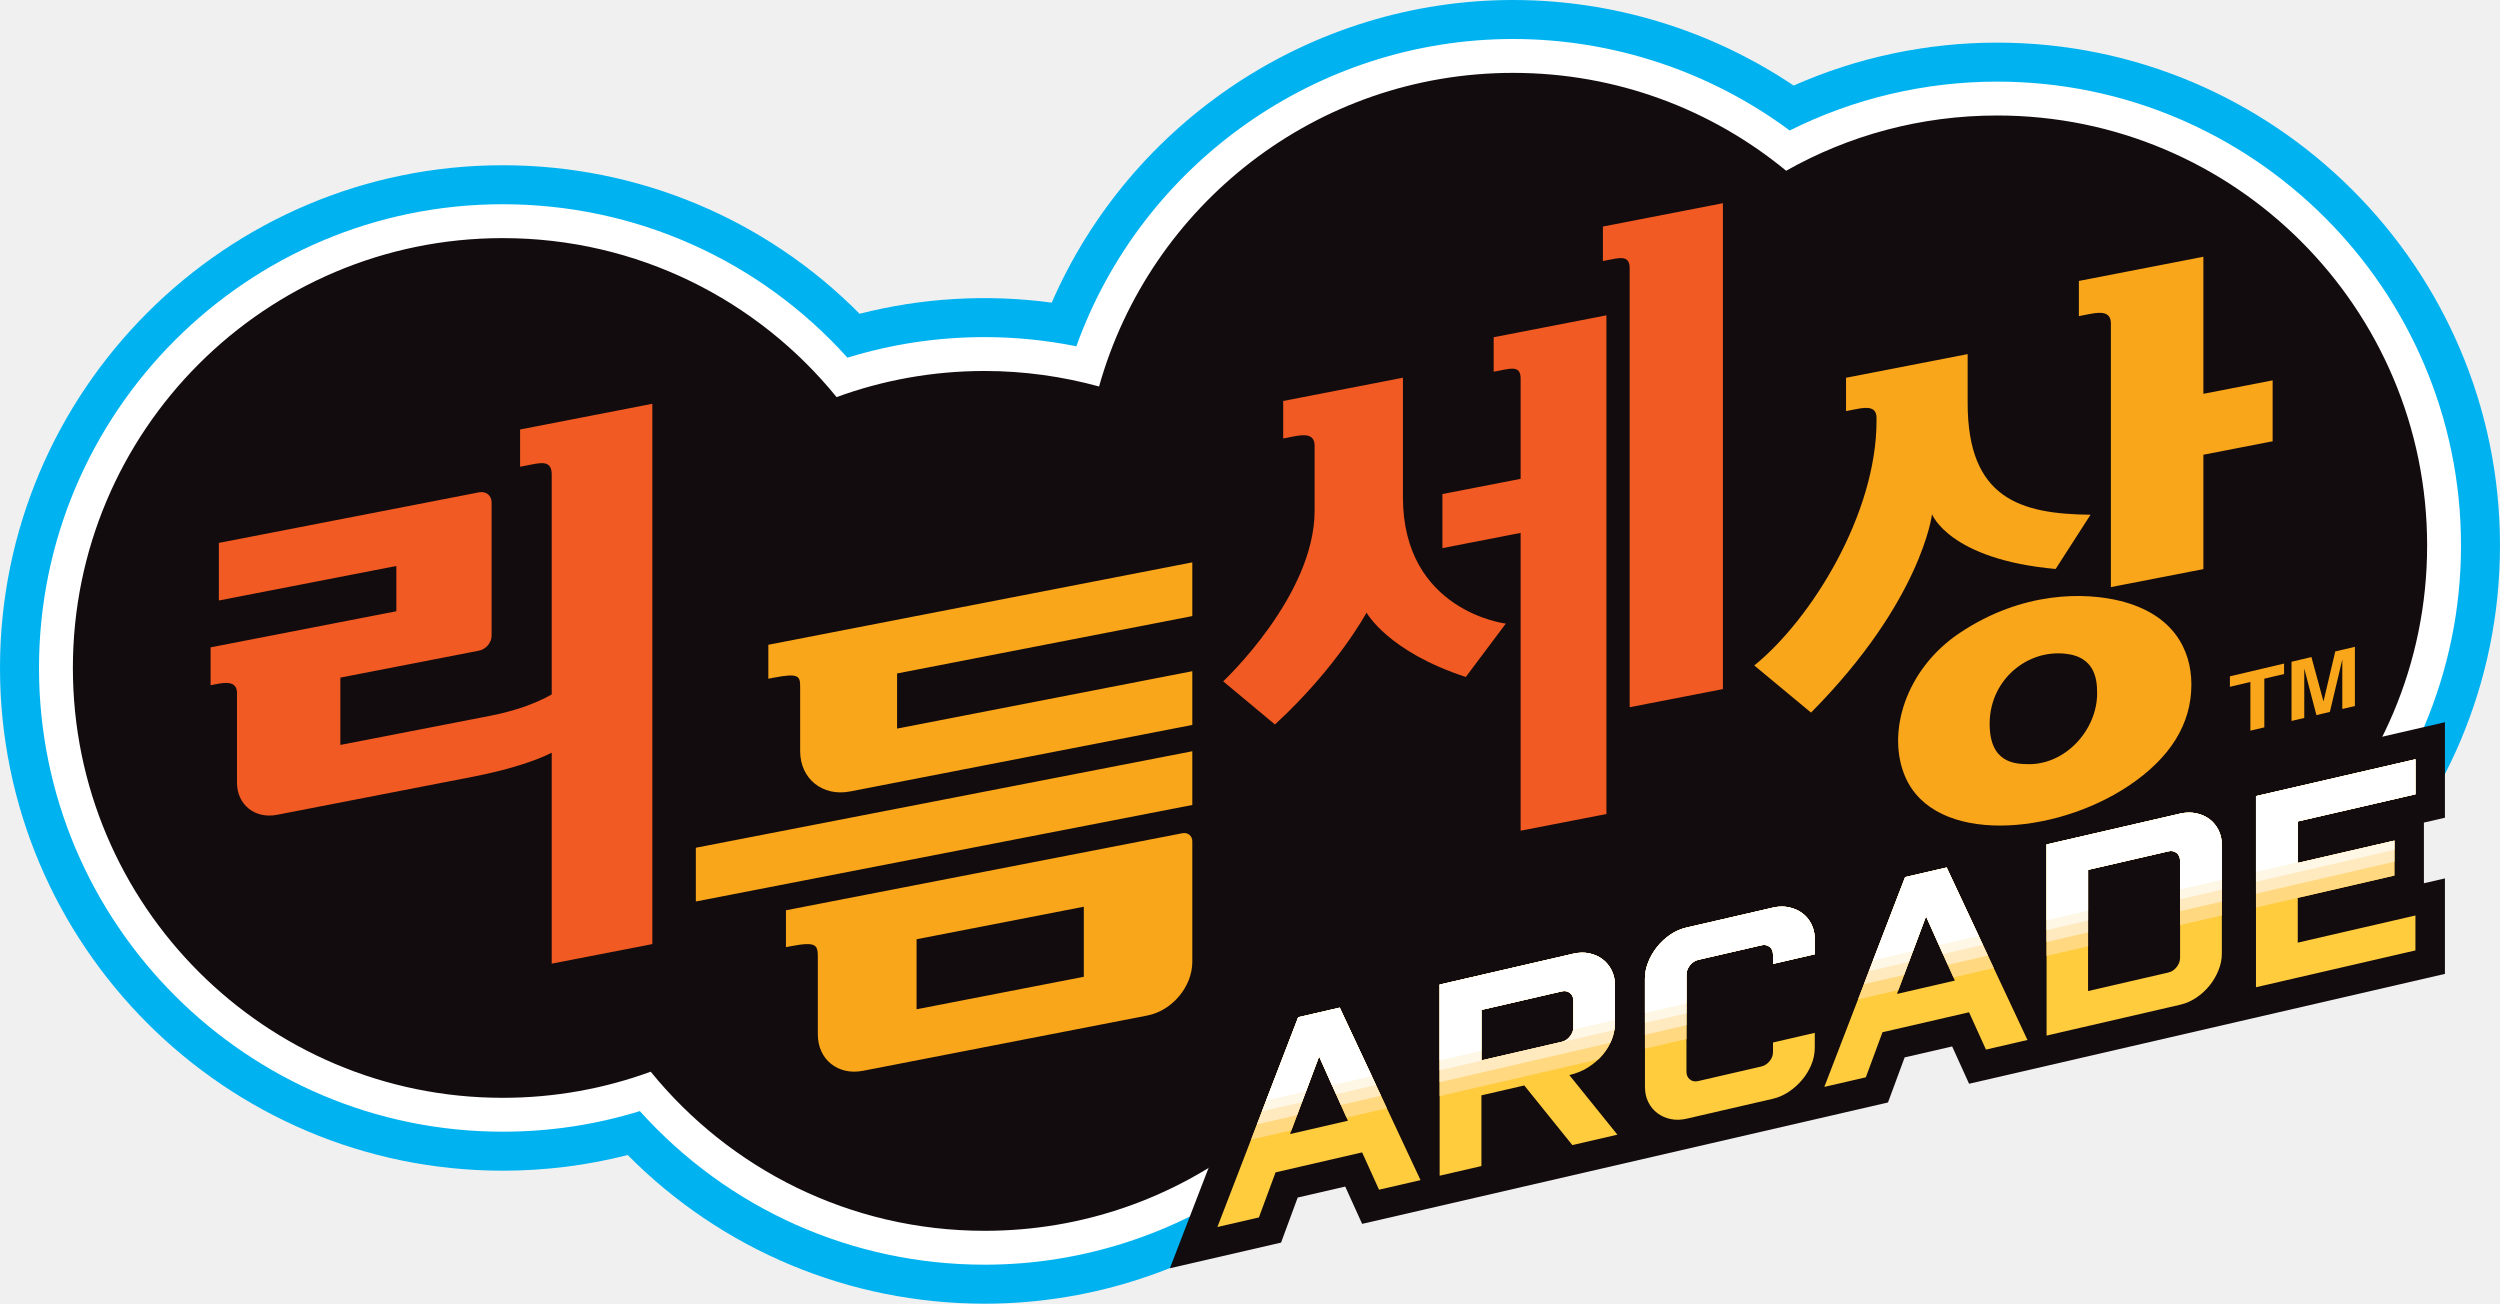
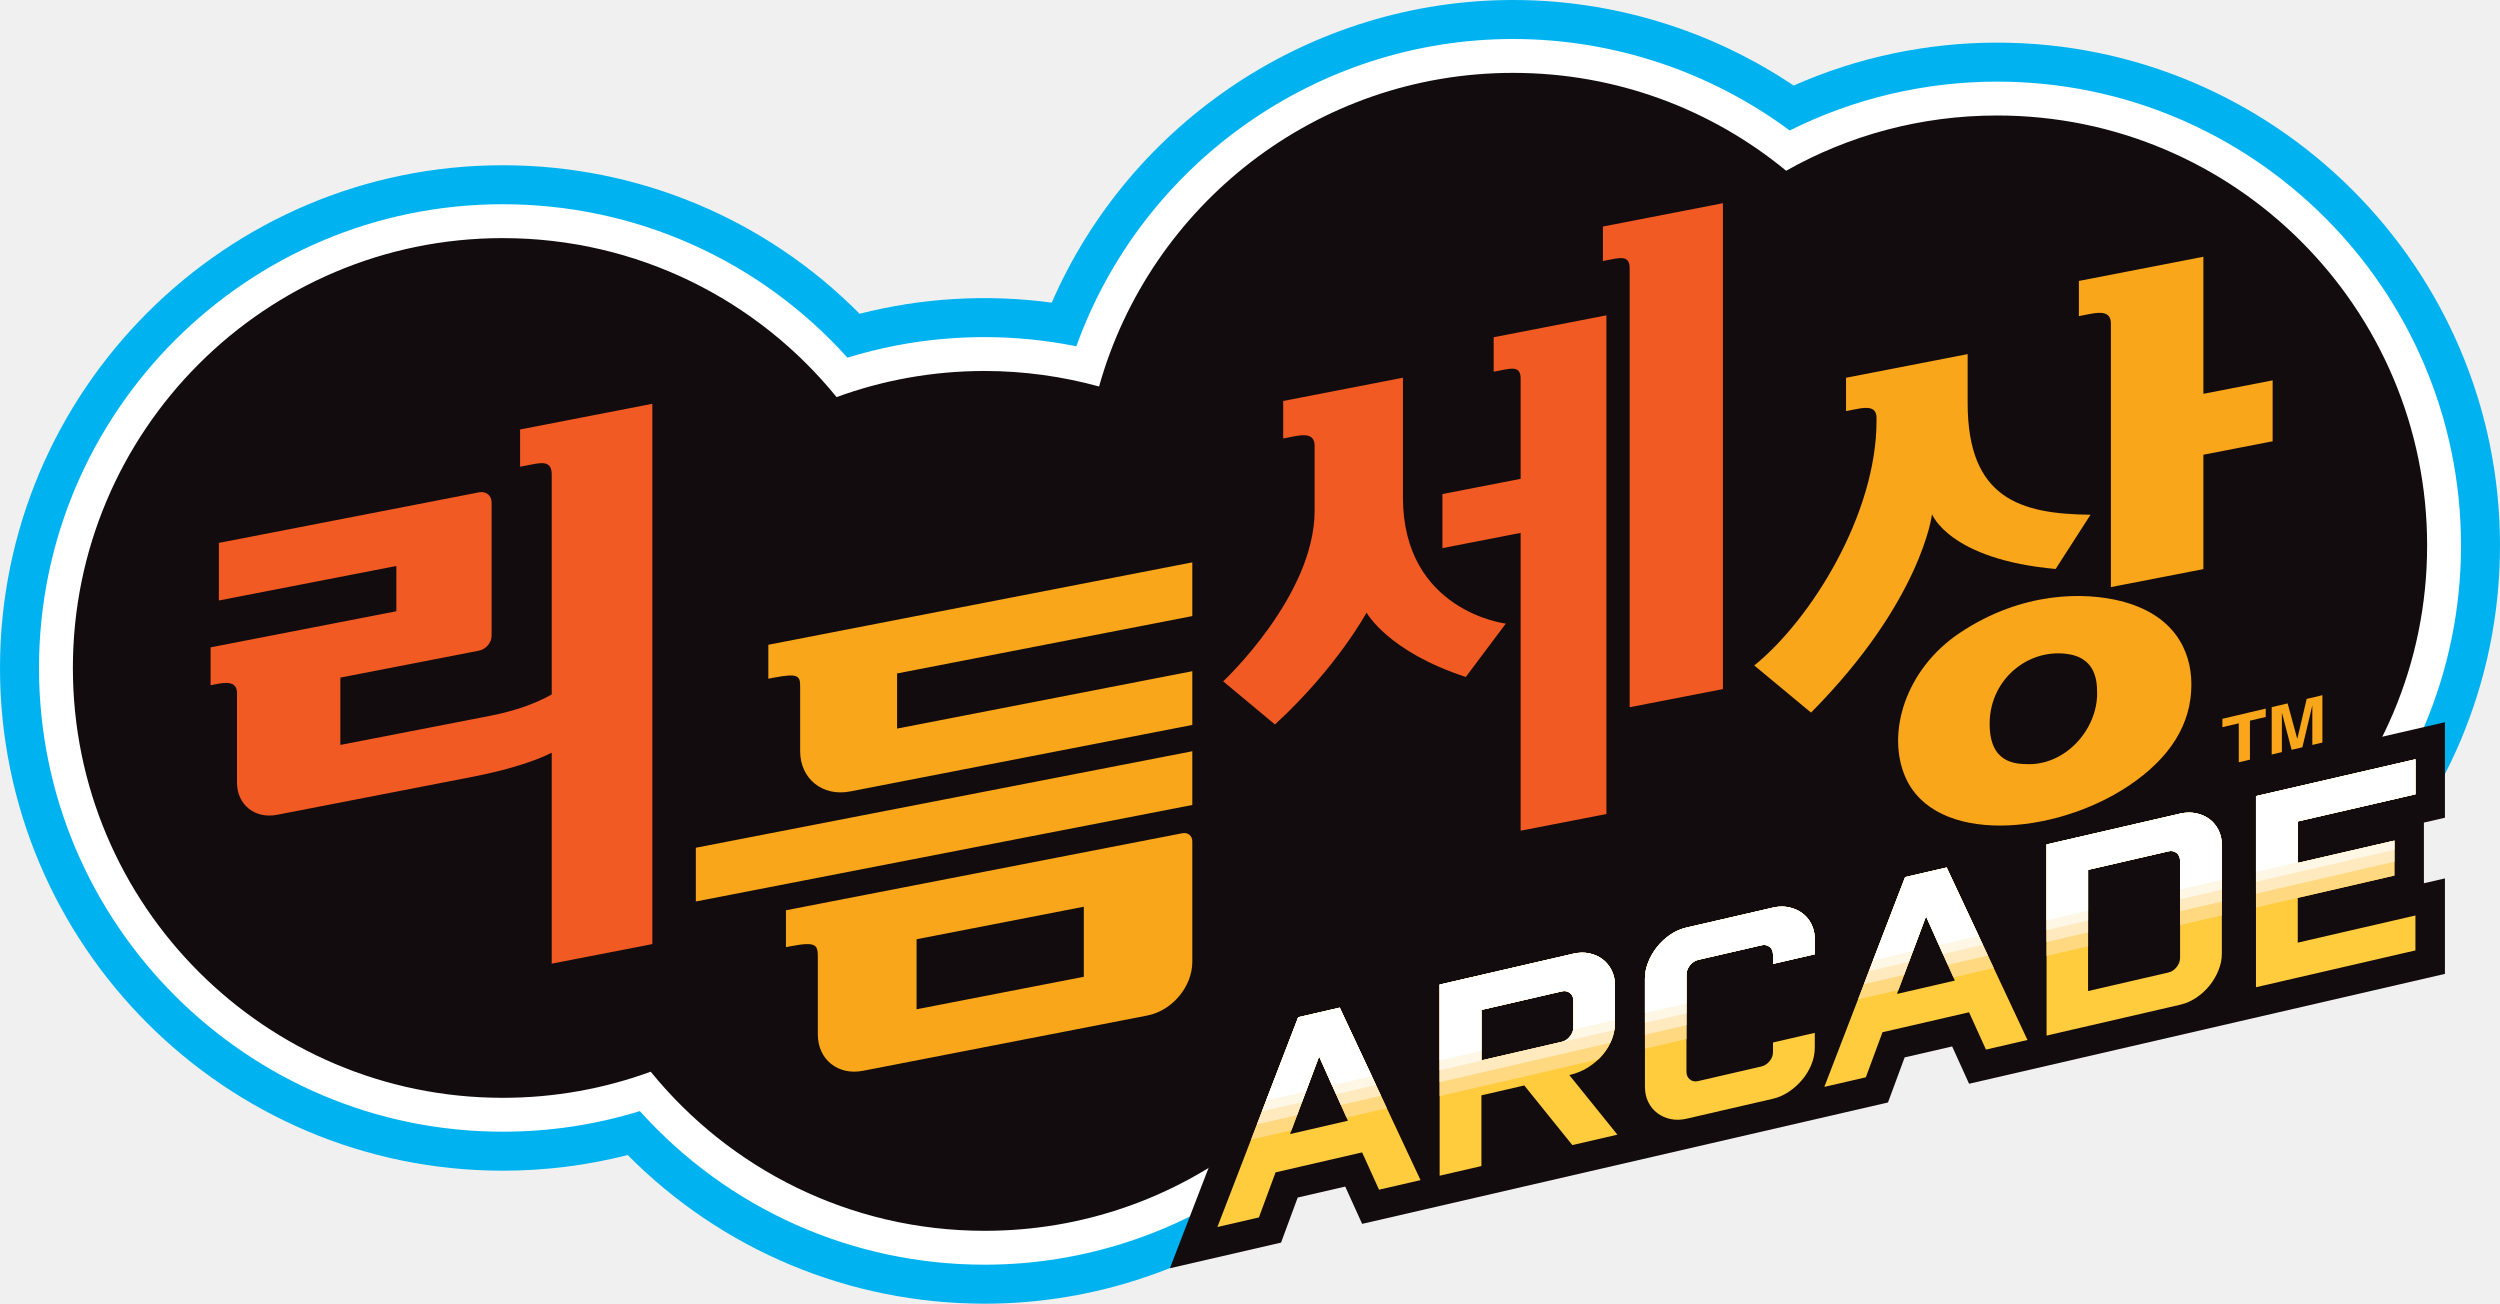
<svg xmlns="http://www.w3.org/2000/svg" version="1.1" id="svg1" width="666.667" height="347.649" viewBox="0 0 666.667 347.649">
  <defs id="defs1">
    <clipPath clipPathUnits="userSpaceOnUse" id="clipPath2">
      <path d="M 0,260.737 H 500 V 0 H 0 Z" transform="translate(-399.4307,-252.2119)" id="path2" />
    </clipPath>
    <clipPath clipPathUnits="userSpaceOnUse" id="clipPath4">
      <path d="M 0,260.737 H 500 V 0 H 0 Z" transform="translate(-399.4307,-244.4126)" id="path4" />
    </clipPath>
    <clipPath clipPathUnits="userSpaceOnUse" id="clipPath6">
      <path d="M 0,260.737 H 500 V 0 H 0 Z" transform="translate(-399.4307,-237.6377)" id="path6" />
    </clipPath>
    <clipPath clipPathUnits="userSpaceOnUse" id="clipPath8">
      <path d="M 0,260.737 H 500 V 0 H 0 Z" transform="translate(-360.3232,-102.6787)" id="path8" />
    </clipPath>
    <clipPath clipPathUnits="userSpaceOnUse" id="clipPath10">
      <path d="M 0,260.737 H 500 V 0 H 0 Z" transform="translate(-488.9854,-97.1914)" id="path10" />
    </clipPath>
    <clipPath clipPathUnits="userSpaceOnUse" id="clipPath12">
      <path d="M 0,260.737 H 500 V 0 H 0 Z" transform="translate(-483.0859,-70.6514)" id="path12" />
    </clipPath>
    <clipPath clipPathUnits="userSpaceOnUse" id="clipPath14">
      <path d="M 451.196,101.513 V 63.289 l 31.89,7.363 v 6.988 l -23.535,-5.433 v 8.955 l 19.33,4.463 v 6.99 l -19.33,-4.463 v 8.3 l 23.535,5.433 v 6.99 z m -15.18,-3.505 -26.701,-6.164 V 53.62 l 26.701,6.165 c 1.164,0.268 2.256,0.747 3.276,1.438 v 0 c 1.019,0.691 1.901,1.504 2.648,2.441 v 0 c 0.747,0.936 1.338,1.956 1.774,3.058 v 0 c 0.438,1.102 0.656,2.199 0.656,3.292 v 0 21.623 c 0,1.165 -0.227,2.195 -0.683,3.092 v 0 c -0.456,0.895 -1.064,1.628 -1.828,2.197 v 0 c -0.765,0.57 -1.657,0.956 -2.676,1.158 v 0 c -0.453,0.089 -0.913,0.134 -1.381,0.134 v 0 c -0.584,0 -1.179,-0.07 -1.786,-0.21 m -18.403,-11.237 16.055,3.706 c 0.655,0.151 1.21,0.041 1.665,-0.326 v 0 c 0.454,-0.369 0.683,-0.879 0.683,-1.536 v 0 -19.438 c 0,-0.656 -0.229,-1.273 -0.683,-1.851 v 0 c -0.455,-0.579 -1.01,-0.943 -1.665,-1.095 v 0 l -16.055,-3.705 z m -36.584,-1.457 -16.163,-41.956 8.301,1.917 3.331,9.014 17.309,3.996 3.386,-7.464 8.3,1.917 -16.164,34.492 z m 4.15,-7.888 0.055,0.013 5.734,-12.82 -11.577,-2.672 z m -30.577,1.786 -17.311,-3.996 c -1.165,-0.269 -2.247,-0.747 -3.248,-1.433 v 0 c -1.002,-0.688 -1.875,-1.498 -2.622,-2.435 v 0 c -0.747,-0.936 -1.337,-1.955 -1.774,-3.057 v 0 c -0.437,-1.102 -0.656,-2.199 -0.656,-3.292 v 0 -21.623 c 0,-1.165 0.228,-2.196 0.683,-3.092 v 0 c 0.455,-0.896 1.064,-1.629 1.83,-2.198 v 0 c 0.764,-0.57 1.645,-0.957 2.647,-1.163 v 0 c 1.003,-0.205 2.048,-0.183 3.14,0.069 v 0 l 17.311,3.997 c 1.091,0.253 2.138,0.713 3.139,1.379 v 0 c 1.001,0.669 1.893,1.466 2.676,2.393 v 0 c 0.781,0.927 1.4,1.943 1.856,3.05 v 0 c 0.456,1.105 0.683,2.242 0.683,3.407 v 0 2.948 l -8.354,-1.929 v -1.911 c 0,-0.655 -0.229,-1.263 -0.683,-1.823 v 0 c -0.456,-0.561 -1.011,-0.916 -1.665,-1.068 v 0 l -12.615,-2.912 c -0.655,-0.151 -1.21,-0.042 -1.666,0.327 v 0 c -0.454,0.367 -0.682,0.878 -0.682,1.535 v 0 19.438 c 0,0.656 0.228,1.272 0.682,1.851 v 0 c 0.456,0.578 1.011,0.943 1.666,1.095 v 0 l 12.615,2.911 c 0.654,0.152 1.209,0.052 1.665,-0.297 v 0 c 0.454,-0.351 0.683,-0.854 0.683,-1.508 v 0 -1.912 l 8.354,1.928 v 2.95 c 0,1.127 -0.227,2.149 -0.683,3.063 v 0 c -0.456,0.915 -1.075,1.654 -1.856,2.221 v 0 c -0.783,0.565 -1.675,0.95 -2.676,1.157 v 0 c -0.449,0.092 -0.908,0.138 -1.375,0.138 v 0 c -0.574,0 -1.163,-0.069 -1.764,-0.208 M 314.686,69.996 287.93,63.819 V 25.597 l 8.354,1.929 v 14.142 l 8.572,1.978 9.611,-11.924 9.009,2.081 -9.609,11.923 c 1.419,0.329 2.684,0.847 3.795,1.56 v 0 c 1.11,0.711 2.066,1.541 2.867,2.49 v 0 c 0.8,0.95 1.409,1.973 1.828,3.072 v 0 c 0.418,1.096 0.629,2.192 0.629,3.284 v 0 7.48 c 0,1.166 -0.228,2.196 -0.683,3.092 v 0 c -0.457,0.896 -1.065,1.629 -1.829,2.199 v 0 c -0.765,0.57 -1.648,0.958 -2.649,1.164 v 0 c -0.45,0.092 -0.908,0.138 -1.375,0.137 v 0 c -0.575,0 -1.162,-0.069 -1.764,-0.208 m -18.402,-11.237 16.053,3.706 c 0.656,0.153 1.21,0.043 1.666,-0.325 v 0 c 0.455,-0.369 0.683,-0.881 0.683,-1.536 v 0 -5.295 c 0,-0.657 -0.228,-1.274 -0.683,-1.851 v 0 c -0.456,-0.579 -1.01,-0.943 -1.666,-1.095 v 0 l -16.053,-3.707 z m -36.64,-1.469 -16.163,-41.956 8.3,1.917 3.33,9.014 17.31,3.996 3.386,-7.463 8.3,1.916 -16.164,34.491 z m 4.15,-7.889 0.054,0.014 5.734,-12.819 -11.576,-2.673 z" transform="translate(-520.5088,-143.0381)" id="path14" />
    </clipPath>
    <clipPath clipPathUnits="userSpaceOnUse" id="clipPath16">
      <path d="M 451.196,101.513 V 63.289 l 31.89,7.363 v 6.988 l -23.535,-5.433 v 8.955 l 19.33,4.463 v 6.99 l -19.33,-4.463 v 8.3 l 23.535,5.433 v 6.99 z m -15.18,-3.505 -26.701,-6.164 V 53.62 l 26.701,6.165 c 1.164,0.268 2.256,0.747 3.276,1.438 v 0 c 1.019,0.691 1.901,1.504 2.648,2.441 v 0 c 0.747,0.936 1.338,1.956 1.774,3.058 v 0 c 0.438,1.102 0.656,2.199 0.656,3.292 v 0 21.623 c 0,1.165 -0.227,2.195 -0.683,3.092 v 0 c -0.456,0.895 -1.064,1.628 -1.828,2.197 v 0 c -0.765,0.57 -1.657,0.956 -2.676,1.158 v 0 c -0.453,0.089 -0.913,0.134 -1.381,0.134 v 0 c -0.584,0 -1.179,-0.07 -1.786,-0.21 m -18.403,-11.237 16.055,3.706 c 0.655,0.151 1.21,0.041 1.665,-0.326 v 0 c 0.454,-0.369 0.683,-0.879 0.683,-1.536 v 0 -19.438 c 0,-0.656 -0.229,-1.273 -0.683,-1.851 v 0 c -0.455,-0.579 -1.01,-0.943 -1.665,-1.095 v 0 l -16.055,-3.705 z m -36.584,-1.457 -16.163,-41.956 8.301,1.917 3.331,9.014 17.309,3.996 3.386,-7.464 8.3,1.917 -16.164,34.492 z m 4.15,-7.888 0.055,0.013 5.734,-12.82 -11.577,-2.672 z m -30.577,1.786 -17.311,-3.996 c -1.165,-0.269 -2.247,-0.747 -3.248,-1.433 v 0 c -1.002,-0.688 -1.875,-1.498 -2.622,-2.435 v 0 c -0.747,-0.936 -1.337,-1.955 -1.774,-3.057 v 0 c -0.437,-1.102 -0.656,-2.199 -0.656,-3.292 v 0 -21.623 c 0,-1.165 0.228,-2.196 0.683,-3.092 v 0 c 0.455,-0.896 1.064,-1.629 1.83,-2.198 v 0 c 0.764,-0.57 1.645,-0.957 2.647,-1.163 v 0 c 1.003,-0.205 2.048,-0.183 3.14,0.069 v 0 l 17.311,3.997 c 1.091,0.253 2.138,0.713 3.139,1.379 v 0 c 1.001,0.669 1.893,1.466 2.676,2.393 v 0 c 0.781,0.927 1.4,1.943 1.856,3.05 v 0 c 0.456,1.105 0.683,2.242 0.683,3.407 v 0 2.948 l -8.354,-1.929 v -1.911 c 0,-0.655 -0.229,-1.263 -0.683,-1.823 v 0 c -0.456,-0.561 -1.011,-0.916 -1.665,-1.068 v 0 l -12.615,-2.912 c -0.655,-0.151 -1.21,-0.042 -1.666,0.327 v 0 c -0.454,0.367 -0.682,0.878 -0.682,1.535 v 0 19.438 c 0,0.656 0.228,1.272 0.682,1.851 v 0 c 0.456,0.578 1.011,0.943 1.666,1.095 v 0 l 12.615,2.911 c 0.654,0.152 1.209,0.052 1.665,-0.297 v 0 c 0.454,-0.351 0.683,-0.854 0.683,-1.508 v 0 -1.912 l 8.354,1.928 v 2.95 c 0,1.127 -0.227,2.149 -0.683,3.063 v 0 c -0.456,0.915 -1.075,1.654 -1.856,2.221 v 0 c -0.783,0.565 -1.675,0.95 -2.676,1.157 v 0 c -0.449,0.092 -0.908,0.138 -1.375,0.138 v 0 c -0.574,0 -1.163,-0.069 -1.764,-0.208 M 314.686,69.996 287.93,63.819 V 25.597 l 8.354,1.929 v 14.142 l 8.572,1.978 9.611,-11.924 9.009,2.081 -9.609,11.923 c 1.419,0.329 2.684,0.847 3.795,1.56 v 0 c 1.11,0.711 2.066,1.541 2.867,2.49 v 0 c 0.8,0.95 1.409,1.973 1.828,3.072 v 0 c 0.418,1.096 0.629,2.192 0.629,3.284 v 0 7.48 c 0,1.166 -0.228,2.196 -0.683,3.092 v 0 c -0.457,0.896 -1.065,1.629 -1.829,2.199 v 0 c -0.765,0.57 -1.648,0.958 -2.649,1.164 v 0 c -0.45,0.092 -0.908,0.138 -1.375,0.137 v 0 c -0.575,0 -1.162,-0.069 -1.764,-0.208 m -18.402,-11.237 16.053,3.706 c 0.656,0.153 1.21,0.043 1.666,-0.325 v 0 c 0.455,-0.369 0.683,-0.881 0.683,-1.536 v 0 -5.295 c 0,-0.657 -0.228,-1.274 -0.683,-1.851 v 0 c -0.456,-0.579 -1.01,-0.943 -1.666,-1.095 v 0 l -16.053,-3.707 z m -36.64,-1.469 -16.163,-41.956 8.3,1.917 3.33,9.014 17.31,3.996 3.386,-7.463 8.3,1.916 -16.164,34.491 z m 4.15,-7.889 0.054,0.014 5.734,-12.819 -11.576,-2.673 z" transform="translate(-520.5088,-143.0381)" id="path16" />
    </clipPath>
    <clipPath clipPathUnits="userSpaceOnUse" id="clipPath18">
      <path d="M 451.196,101.513 V 63.289 l 31.89,7.363 v 6.988 l -23.535,-5.433 v 8.955 l 19.33,4.463 v 6.99 l -19.33,-4.463 v 8.3 l 23.535,5.433 v 6.99 z m -15.18,-3.505 -26.701,-6.164 V 53.62 l 26.701,6.165 c 1.164,0.268 2.256,0.747 3.276,1.438 v 0 c 1.019,0.691 1.901,1.504 2.648,2.441 v 0 c 0.747,0.936 1.338,1.956 1.774,3.058 v 0 c 0.438,1.102 0.656,2.199 0.656,3.292 v 0 21.623 c 0,1.165 -0.227,2.195 -0.683,3.092 v 0 c -0.456,0.895 -1.064,1.628 -1.828,2.197 v 0 c -0.765,0.57 -1.657,0.956 -2.676,1.158 v 0 c -0.453,0.089 -0.913,0.134 -1.381,0.134 v 0 c -0.584,0 -1.179,-0.07 -1.786,-0.21 m -18.403,-11.237 16.055,3.706 c 0.655,0.151 1.21,0.041 1.665,-0.326 v 0 c 0.454,-0.369 0.683,-0.879 0.683,-1.536 v 0 -19.438 c 0,-0.656 -0.229,-1.273 -0.683,-1.851 v 0 c -0.455,-0.579 -1.01,-0.943 -1.665,-1.095 v 0 l -16.055,-3.705 z m -36.584,-1.457 -16.163,-41.956 8.301,1.917 3.331,9.014 17.309,3.996 3.386,-7.464 8.3,1.917 -16.164,34.492 z m 4.15,-7.888 0.055,0.013 5.734,-12.82 -11.577,-2.672 z m -30.577,1.786 -17.311,-3.996 c -1.165,-0.269 -2.247,-0.747 -3.248,-1.433 v 0 c -1.002,-0.688 -1.875,-1.498 -2.622,-2.435 v 0 c -0.747,-0.936 -1.337,-1.955 -1.774,-3.057 v 0 c -0.437,-1.102 -0.656,-2.199 -0.656,-3.292 v 0 -21.623 c 0,-1.165 0.228,-2.196 0.683,-3.092 v 0 c 0.455,-0.896 1.064,-1.629 1.83,-2.198 v 0 c 0.764,-0.57 1.645,-0.957 2.647,-1.163 v 0 c 1.003,-0.205 2.048,-0.183 3.14,0.069 v 0 l 17.311,3.997 c 1.091,0.253 2.138,0.713 3.139,1.379 v 0 c 1.001,0.669 1.893,1.466 2.676,2.393 v 0 c 0.781,0.927 1.4,1.943 1.856,3.05 v 0 c 0.456,1.105 0.683,2.242 0.683,3.407 v 0 2.948 l -8.354,-1.929 v -1.911 c 0,-0.655 -0.229,-1.263 -0.683,-1.823 v 0 c -0.456,-0.561 -1.011,-0.916 -1.665,-1.068 v 0 l -12.615,-2.912 c -0.655,-0.151 -1.21,-0.042 -1.666,0.327 v 0 c -0.454,0.367 -0.682,0.878 -0.682,1.535 v 0 19.438 c 0,0.656 0.228,1.272 0.682,1.851 v 0 c 0.456,0.578 1.011,0.943 1.666,1.095 v 0 l 12.615,2.911 c 0.654,0.152 1.209,0.052 1.665,-0.297 v 0 c 0.454,-0.351 0.683,-0.854 0.683,-1.508 v 0 -1.912 l 8.354,1.928 v 2.95 c 0,1.127 -0.227,2.149 -0.683,3.063 v 0 c -0.456,0.915 -1.075,1.654 -1.856,2.221 v 0 c -0.783,0.565 -1.675,0.95 -2.676,1.157 v 0 c -0.449,0.092 -0.908,0.138 -1.375,0.138 v 0 c -0.574,0 -1.163,-0.069 -1.764,-0.208 M 314.686,69.996 287.93,63.819 V 25.597 l 8.354,1.929 v 14.142 l 8.572,1.978 9.611,-11.924 9.009,2.081 -9.609,11.923 c 1.419,0.329 2.684,0.847 3.795,1.56 v 0 c 1.11,0.711 2.066,1.541 2.867,2.49 v 0 c 0.8,0.95 1.409,1.973 1.828,3.072 v 0 c 0.418,1.096 0.629,2.192 0.629,3.284 v 0 7.48 c 0,1.166 -0.228,2.196 -0.683,3.092 v 0 c -0.457,0.896 -1.065,1.629 -1.829,2.199 v 0 c -0.765,0.57 -1.648,0.958 -2.649,1.164 v 0 c -0.45,0.092 -0.908,0.138 -1.375,0.137 v 0 c -0.575,0 -1.162,-0.069 -1.764,-0.208 m -18.402,-11.237 16.053,3.706 c 0.656,0.153 1.21,0.043 1.666,-0.325 v 0 c 0.455,-0.369 0.683,-0.881 0.683,-1.536 v 0 -5.295 c 0,-0.657 -0.228,-1.274 -0.683,-1.851 v 0 c -0.456,-0.579 -1.01,-0.943 -1.666,-1.095 v 0 l -16.053,-3.707 z m -36.64,-1.469 -16.163,-41.956 8.3,1.917 3.33,9.014 17.31,3.996 3.386,-7.463 8.3,1.916 -16.164,34.491 z m 4.15,-7.889 0.054,0.014 5.734,-12.819 -11.576,-2.673 z" transform="translate(-520.5088,-143.0381)" id="path18" />
    </clipPath>
    <clipPath clipPathUnits="userSpaceOnUse" id="clipPath20">
      <path d="M 451.196,101.513 V 63.289 l 31.89,7.363 v 6.988 l -23.535,-5.433 v 8.955 l 19.33,4.463 v 6.99 l -19.33,-4.463 v 8.3 l 23.535,5.433 v 6.99 z m -15.18,-3.505 -26.701,-6.164 V 53.62 l 26.701,6.165 c 1.164,0.268 2.256,0.747 3.276,1.438 v 0 c 1.019,0.691 1.901,1.504 2.648,2.441 v 0 c 0.747,0.936 1.338,1.956 1.774,3.058 v 0 c 0.438,1.102 0.656,2.199 0.656,3.292 v 0 21.623 c 0,1.165 -0.227,2.195 -0.683,3.092 v 0 c -0.456,0.895 -1.064,1.628 -1.828,2.197 v 0 c -0.765,0.57 -1.657,0.956 -2.676,1.158 v 0 c -0.453,0.089 -0.913,0.134 -1.381,0.134 v 0 c -0.584,0 -1.179,-0.07 -1.786,-0.21 m -18.403,-11.237 16.055,3.706 c 0.655,0.151 1.21,0.041 1.665,-0.326 v 0 c 0.454,-0.369 0.683,-0.879 0.683,-1.536 v 0 -19.438 c 0,-0.656 -0.229,-1.273 -0.683,-1.851 v 0 c -0.455,-0.579 -1.01,-0.943 -1.665,-1.095 v 0 l -16.055,-3.705 z m -36.584,-1.457 -16.163,-41.956 8.301,1.917 3.331,9.014 17.309,3.996 3.386,-7.464 8.3,1.917 -16.164,34.492 z m 4.15,-7.888 0.055,0.013 5.734,-12.82 -11.577,-2.672 z m -30.577,1.786 -17.311,-3.996 c -1.165,-0.269 -2.247,-0.747 -3.248,-1.433 v 0 c -1.002,-0.688 -1.875,-1.498 -2.622,-2.435 v 0 c -0.747,-0.936 -1.337,-1.955 -1.774,-3.057 v 0 c -0.437,-1.102 -0.656,-2.199 -0.656,-3.292 v 0 -21.623 c 0,-1.165 0.228,-2.196 0.683,-3.092 v 0 c 0.455,-0.896 1.064,-1.629 1.83,-2.198 v 0 c 0.764,-0.57 1.645,-0.957 2.647,-1.163 v 0 c 1.003,-0.205 2.048,-0.183 3.14,0.069 v 0 l 17.311,3.997 c 1.091,0.253 2.138,0.713 3.139,1.379 v 0 c 1.001,0.669 1.893,1.466 2.676,2.393 v 0 c 0.781,0.927 1.4,1.943 1.856,3.05 v 0 c 0.456,1.105 0.683,2.242 0.683,3.407 v 0 2.948 l -8.354,-1.929 v -1.911 c 0,-0.655 -0.229,-1.263 -0.683,-1.823 v 0 c -0.456,-0.561 -1.011,-0.916 -1.665,-1.068 v 0 l -12.615,-2.912 c -0.655,-0.151 -1.21,-0.042 -1.666,0.327 v 0 c -0.454,0.367 -0.682,0.878 -0.682,1.535 v 0 19.438 c 0,0.656 0.228,1.272 0.682,1.851 v 0 c 0.456,0.578 1.011,0.943 1.666,1.095 v 0 l 12.615,2.911 c 0.654,0.152 1.209,0.052 1.665,-0.297 v 0 c 0.454,-0.351 0.683,-0.854 0.683,-1.508 v 0 -1.912 l 8.354,1.928 v 2.95 c 0,1.127 -0.227,2.149 -0.683,3.063 v 0 c -0.456,0.915 -1.075,1.654 -1.856,2.221 v 0 c -0.783,0.565 -1.675,0.95 -2.676,1.157 v 0 c -0.449,0.092 -0.908,0.138 -1.375,0.138 v 0 c -0.574,0 -1.163,-0.069 -1.764,-0.208 M 314.686,69.996 287.93,63.819 V 25.597 l 8.354,1.929 v 14.142 l 8.572,1.978 9.611,-11.924 9.009,2.081 -9.609,11.923 c 1.419,0.329 2.684,0.847 3.795,1.56 v 0 c 1.11,0.711 2.066,1.541 2.867,2.49 v 0 c 0.8,0.95 1.409,1.973 1.828,3.072 v 0 c 0.418,1.096 0.629,2.192 0.629,3.284 v 0 7.48 c 0,1.166 -0.228,2.196 -0.683,3.092 v 0 c -0.457,0.896 -1.065,1.629 -1.829,2.199 v 0 c -0.765,0.57 -1.648,0.958 -2.649,1.164 v 0 c -0.45,0.092 -0.908,0.138 -1.375,0.137 v 0 c -0.575,0 -1.162,-0.069 -1.764,-0.208 m -18.402,-11.237 16.053,3.706 c 0.656,0.153 1.21,0.043 1.666,-0.325 v 0 c 0.455,-0.369 0.683,-0.881 0.683,-1.536 v 0 -5.295 c 0,-0.657 -0.228,-1.274 -0.683,-1.851 v 0 c -0.456,-0.579 -1.01,-0.943 -1.666,-1.095 v 0 l -16.053,-3.707 z m -36.64,-1.469 -16.163,-41.956 8.3,1.917 3.33,9.014 17.31,3.996 3.386,-7.463 8.3,1.916 -16.164,34.491 z m 4.15,-7.889 0.054,0.014 5.734,-12.819 -11.576,-2.673 z" transform="translate(-520.5088,-143.0381)" id="path20" />
    </clipPath>
    <clipPath clipPathUnits="userSpaceOnUse" id="clipPath22">
      <path d="M 0,260.737 H 500 V 0 H 0 Z" transform="translate(-386.4062,-157.8916)" id="path22" />
    </clipPath>
    <clipPath clipPathUnits="userSpaceOnUse" id="clipPath24">
      <path d="M 0,260.737 H 500 V 0 H 0 Z" transform="translate(-320.582,-215.4287)" id="path24" />
    </clipPath>
    <clipPath clipPathUnits="userSpaceOnUse" id="clipPath26">
      <path d="M 0,260.737 H 500 V 0 H 0 Z" transform="translate(-179.416,-126.0449)" id="path26" />
    </clipPath>
    <clipPath clipPathUnits="userSpaceOnUse" id="clipPath28">
      <path d="M 0,260.737 H 500 V 0 H 0 Z" transform="translate(-104.02,-174.8408)" id="path28" />
    </clipPath>
    <clipPath clipPathUnits="userSpaceOnUse" id="clipPath30">
-       <path d="M 0,260.737 H 500 V 0 H 0 Z" transform="translate(-468.4619,-118.9414)" id="path30" />
+       <path d="M 0,260.737 H 500 V 0 H 0 Z" transform="translate(-462.4658,-111.751)" id="path30" />
    </clipPath>
  </defs>
  <g id="layer-MC0">
    <path id="path1" d="M 0,0 C -14.063,0 -27.961,-2.948 -40.705,-8.585 -57.21,2.503 -76.803,8.525 -96.82,8.525 c -40.297,0 -76.507,-24.31 -92.263,-60.527 -12.904,1.742 -25.998,0.953 -38.427,-2.227 -18.808,18.989 -44.311,29.706 -71.376,29.706 -55.441,0 -100.545,-45.104 -100.545,-100.545 0,-55.441 45.104,-100.545 100.545,-100.545 8.491,0 16.863,1.051 24.996,3.132 18.823,-19.006 44.334,-29.731 71.4,-29.731 40.297,0 76.507,24.311 92.261,60.527 18.449,-2.491 37.332,0.247 54.138,7.68 16.506,-11.089 36.1,-17.11 56.115,-17.11 55.441,0 100.545,45.104 100.545,100.545 C 100.569,-45.115 55.454,0 0,0" style="fill:#00b3f0;fill-opacity:1;fill-rule:nonzero;stroke:none" transform="matrix(1.333333,0,0,-1.333333,532.5743,11.3668)" clip-path="url(#clipPath2)" />
    <path id="path3" d="M 0,0 C -14.443,0 -28.694,-3.369 -41.494,-9.776 -57.42,2.056 -76.892,8.525 -96.82,8.525 c -39.225,0 -74.249,-24.966 -87.339,-61.46 -6.064,1.221 -12.215,1.838 -18.356,1.838 -9.363,0 -18.567,-1.384 -27.424,-4.12 -17.59,19.565 -42.457,30.694 -68.947,30.694 -51.14,0 -92.745,-41.606 -92.745,-92.746 0,-51.14 41.605,-92.745 92.745,-92.745 9.364,0 18.568,1.384 27.425,4.119 17.606,-19.581 42.482,-30.718 68.971,-30.718 39.224,0 74.249,24.965 87.338,61.459 6.064,-1.221 12.214,-1.837 18.356,-1.837 14.444,0 28.693,3.368 41.494,9.776 15.928,-11.832 35.399,-18.301 55.326,-18.301 51.14,0 92.746,41.605 92.746,92.745 C 92.77,-41.617 51.153,0 0,0" style="fill:#ffffff;fill-opacity:1;fill-rule:nonzero;stroke:none" transform="matrix(1.333333,0,0,-1.333333,532.5743,21.76587)" clip-path="url(#clipPath4)" />
    <path id="path5" d="M 0,0 C -15.325,0 -29.724,-4 -42.198,-11.049 -57.048,1.175 -76.071,8.525 -96.82,8.525 c -39.424,0 -72.647,-26.549 -82.797,-62.722 -7.299,2 -14.974,3.1 -22.898,3.1 -10.4,0 -20.374,-1.85 -29.599,-5.225 -15.749,19.399 -39.823,31.799 -66.772,31.799 -47.472,0 -85.97,-38.499 -85.97,-85.971 0,-47.473 38.498,-85.971 85.97,-85.971 10.4,0 20.374,1.85 29.599,5.225 15.774,-19.424 39.823,-31.823 66.797,-31.823 39.423,0 72.646,26.548 82.796,62.721 7.299,-2 14.973,-3.099 22.898,-3.099 15.324,0 29.724,3.999 42.198,11.048 14.85,-12.223 33.873,-19.574 54.622,-19.574 47.473,0 85.971,38.499 85.971,85.971 C 85.995,-38.523 47.497,0 0,0" style="fill:#130c0e;fill-opacity:1;fill-rule:nonzero;stroke:none" transform="matrix(1.333333,0,0,-1.333333,532.5743,30.79907)" clip-path="url(#clipPath6)" />
    <path id="path7" d="m 0,0 -105.38,-24.329 8.345,-36.145 105.379,24.329 z" style="fill:#130c0e;fill-opacity:1;fill-rule:nonzero;stroke:none" transform="matrix(1.333333,0,0,-1.333333,480.4309,210.7444)" clip-path="url(#clipPath8)" />
    <path id="path9" d="m 0,0 v 19.101 l -233.722,-53.958 -21.283,-55.248 22.232,5.131 3.33,9.014 9.501,2.193 3.385,-7.462 105.169,24.28 3.33,9.013 9.502,2.194 3.386,-7.462 L 0,-31.233 v 19.1 l -4.204,-0.971 v 12.133 z" style="fill:#130c0e;fill-opacity:1;fill-rule:nonzero;stroke:none" transform="matrix(1.333333,0,0,-1.333333,651.9805,218.0608)" clip-path="url(#clipPath10)" />
    <path id="path11" d="M 0,0 -31.89,-7.362 V 30.861 L 0,38.224 v -6.99 l -23.535,-5.433 v -8.3 l 19.33,4.463 v -6.99 l -19.33,-4.463 V 1.556 L 0,6.989 Z m -47.07,17.964 c 0,0.656 -0.229,1.167 -0.683,1.536 -0.455,0.367 -1.01,0.477 -1.665,0.325 L -65.473,16.119 V -8.126 l 16.055,3.706 c 0.655,0.151 1.21,0.516 1.665,1.095 0.454,0.578 0.683,1.195 0.683,1.85 z m 8.354,-18.602 c 0,-1.092 -0.219,-2.189 -0.655,-3.291 -0.437,-1.102 -1.028,-2.122 -1.775,-3.058 -0.747,-0.937 -1.629,-1.75 -2.648,-2.441 -1.019,-0.691 -2.111,-1.17 -3.276,-1.438 l -26.701,-6.165 v 38.223 l 26.701,6.164 c 1.092,0.252 2.147,0.278 3.167,0.077 1.019,-0.203 1.912,-0.588 2.675,-1.158 0.765,-0.57 1.374,-1.302 1.83,-2.198 0.455,-0.896 0.682,-1.927 0.682,-3.092 z m -64.978,-8.066 11.576,2.672 -5.734,12.819 -0.054,-0.013 z m 17.801,-11.126 -3.386,7.464 -17.309,-3.996 -3.331,-9.015 -8.301,-1.916 16.163,41.955 8.3,1.916 16.164,-34.491 z m -59.902,-13.829 c -1.092,-0.252 -2.138,-0.275 -3.14,-0.07 -1.002,0.207 -1.882,0.593 -2.647,1.164 -0.766,0.569 -1.375,1.301 -1.83,2.198 -0.455,0.895 -0.683,1.927 -0.683,3.092 v 21.623 c 0,1.092 0.219,2.189 0.657,3.292 0.436,1.101 1.027,2.121 1.773,3.057 0.747,0.937 1.62,1.747 2.622,2.435 1.001,0.685 2.083,1.163 3.248,1.432 l 17.311,3.997 c 1.091,0.252 2.138,0.275 3.139,0.07 1.001,-0.207 1.893,-0.593 2.676,-1.157 0.781,-0.567 1.4,-1.307 1.856,-2.221 0.456,-0.914 0.683,-1.936 0.683,-3.064 V -0.76 l -8.354,-1.928 v 1.912 c 0,0.654 -0.229,1.156 -0.683,1.507 -0.456,0.349 -1.011,0.45 -1.665,0.298 l -12.614,-2.912 c -0.656,-0.151 -1.211,-0.516 -1.666,-1.095 -0.455,-0.579 -0.683,-1.194 -0.683,-1.85 v -19.439 c 0,-0.656 0.228,-1.168 0.683,-1.535 0.455,-0.369 1.01,-0.477 1.666,-0.326 l 12.614,2.912 c 0.654,0.152 1.209,0.507 1.665,1.068 0.454,0.559 0.683,1.168 0.683,1.823 v 1.911 l 8.354,1.929 v -2.949 c 0,-1.165 -0.227,-2.301 -0.683,-3.407 -0.456,-1.106 -1.075,-2.123 -1.856,-3.05 -0.783,-0.926 -1.675,-1.723 -2.676,-2.392 -1.001,-0.667 -2.048,-1.127 -3.139,-1.38 z m -22.605,23.612 c 0,0.655 -0.228,1.167 -0.683,1.535 -0.455,0.368 -1.01,0.478 -1.666,0.325 l -16.053,-3.706 v -10.102 l 16.053,3.707 c 0.656,0.151 1.211,0.516 1.666,1.095 0.455,0.577 0.683,1.194 0.683,1.85 z m 0,9.392 c 1.091,0.253 2.137,0.275 3.139,0.07 1.001,-0.206 1.884,-0.594 2.649,-1.163 0.764,-0.57 1.373,-1.304 1.829,-2.199 0.455,-0.897 0.682,-1.926 0.682,-3.092 v -7.481 c 0,-1.091 -0.21,-2.187 -0.628,-3.284 -0.418,-1.098 -1.028,-2.122 -1.829,-3.071 -0.8,-0.949 -1.756,-1.779 -2.866,-2.49 -1.111,-0.713 -2.376,-1.232 -3.795,-1.56 l 9.61,-11.924 -9.01,-2.08 -9.61,11.924 -8.573,-1.978 v -14.143 l -8.354,-1.929 v 38.223 z m -56.68,-36.074 11.576,2.673 -5.733,12.819 -0.055,-0.013 z m 17.801,-11.125 -3.386,7.463 -17.31,-3.996 -3.33,-9.013 -8.3,-1.917 16.163,41.955 8.299,1.916 16.164,-34.492 z" style="fill:#ffcc3e;fill-opacity:1;fill-rule:nonzero;stroke:none" transform="matrix(1.333333,0,0,-1.333333,644.1145,253.4475)" clip-path="url(#clipPath12)" />
    <path id="path13" d="m 0,0 -292.148,-67.468 11.458,-45.156 292.147,67.468 z" style="fill:#ffd880;fill-opacity:1;fill-rule:nonzero;stroke:none" transform="matrix(1.333333,0,0,-1.333333,694.0117,156.9319)" clip-path="url(#clipPath14)" />
    <path id="path15" d="m 0,0 -292.148,-67.468 10.454,-42.608 292.148,67.468 z" style="fill:#ffeac0;fill-opacity:1;fill-rule:nonzero;stroke:none" transform="matrix(1.333333,0,0,-1.333333,694.0117,156.9319)" clip-path="url(#clipPath16)" />
    <path id="path17" d="m 0,0 -292.148,-67.468 9.524,-40.448 292.147,67.468 z" style="fill:#fff7e6;fill-opacity:1;fill-rule:nonzero;stroke:none" transform="matrix(1.333333,0,0,-1.333333,694.0117,156.9319)" clip-path="url(#clipPath18)" />
    <path id="path19" d="m 0,0 -292.148,-67.468 9.174,-38.566 292.148,67.468 z" style="fill:#ffffff;fill-opacity:1;fill-rule:nonzero;stroke:none" transform="matrix(1.333333,0,0,-1.333333,694.0117,156.9319)" clip-path="url(#clipPath20)" />
    <path id="path21" d="m 0,0 c 0,0 -2.032,-17.312 -24.199,-39.673 l -11.35,9.425 C -24.19,-21.05 -11.1,-0.031 -11.1,18.699 v 0.529 c 0,2.25 -1.741,2.248 -3.909,1.826 l -2.19,-0.426 v 6.667 L 7.124,32.023 V 22.242 C 7.124,3.113 17.677,0.038 31.698,-0.1 L 24.724,-10.949 C 3.417,-9.038 0,0 0,0 M 68.121,26.774 V 14.592 l -13.85,-2.693 v -22.877 l -18.499,-3.596 v 52.713 c 0,2.374 -1.948,2.349 -4.168,1.918 l -2.231,-0.434 v 7.035 l 24.898,4.84 V 24.082 Z M 19.198,-49.987 c -2.524,0.049 -7.675,0.151 -7.675,8.069 0,8.206 6.553,14.092 13.675,14.093 7.311,10e-4 7.825,-4.953 7.825,-7.969 0,-7.393 -6.371,-14.34 -13.825,-14.193 m 18.5,32.632 c -7.045,1.765 -19.566,2.032 -32.174,-6.4 -10.874,-7.272 -14.705,-20.062 -10.843,-28.851 5.918,-13.471 29.643,-11.719 44.617,-1.726 8.367,5.585 12.574,12.387 12.574,20.264 0,7.032 -3.669,14.079 -14.174,16.713" style="fill:#faa61a;fill-opacity:1;fill-rule:nonzero;stroke:none" transform="matrix(1.333333,0,0,-1.333333,515.2083,137.1272)" clip-path="url(#clipPath22)" />
    <path id="path23" d="m 0,0 v -6.896 l 1.854,0.36 c 1.847,0.359 3.498,0.603 3.498,-1.771 v -87.828 l 18.649,3.625 V 4.666 Z m -21.847,-22.139 v -6.896 l 1.855,0.36 c 1.846,0.359 3.537,0.688 3.537,-1.686 V -50.459 L -32.097,-53.5 v -10.812 l 15.642,3.041 v -59.559 l 17.157,3.335 v 99.74 z m 2.425,-57.272 -8,-10.674 c -15.628,5.101 -19.849,12.874 -19.849,12.874 0,0 -5.917,-10.998 -18.324,-22.374 l -10.349,8.625 c 0,0 18.285,17.072 18.285,34.125 v 12.981 c 0,2.373 -1.939,2.312 -4.108,1.89 l -2.177,-0.424 v 7.5 l 23.948,4.655 v -23.879 c 0,-22.865 20.574,-25.299 20.574,-25.299" style="fill:#f15a22;fill-opacity:1;fill-rule:nonzero;stroke:none" transform="matrix(1.333333,0,0,-1.333333,427.4427,60.41107)" clip-path="url(#clipPath24)" />
    <path id="path25" d="M 0,0 V -11.026 L 59.047,0.451 V -10.294 L -9.384,-23.596 c -5.523,-1.073 -10,2.534 -10,8.057 v 12.801 c 0,2.215 -0.203,2.884 -5.383,1.878 l -0.982,-0.192 V 5.74 L 59.047,22.222 V 11.478 Z m 59.047,-15.558 v -10.744 l -99.295,-19.301 v 10.745 z M 37.348,-60.662 3.9,-67.164 v 14.01 l 33.448,6.502 z m 19.699,28.708 -79.271,-15.408 v -7.377 l 0.983,0.19 c 5.188,1.009 5.392,0.195 5.392,-2.234 v -15.439 c 0,-4.97 4.03,-8.216 9,-7.251 l 56.896,11.06 c 4.971,0.967 9,5.779 9,10.75 v 24.098 c 0,1.104 -0.895,1.826 -2,1.611" style="fill:#faa61a;fill-opacity:1;fill-rule:nonzero;stroke:none" transform="matrix(1.333333,0,0,-1.333333,239.2213,179.5895)" clip-path="url(#clipPath26)" />
    <path id="path27" d="m 0,0 v -7.45 l 2.176,0.424 C 4.341,-6.605 6.325,-6.22 6.325,-9 v -43.997 c -3.2,-1.8 -7.298,-3.293 -12.35,-4.275 l -29.923,-5.817 v 13.467 l 27.748,5.393 c 1.381,0.269 2.5,1.605 2.5,2.986 v 26.662 c 0,1.381 -1.119,2.283 -2.5,2.014 l -52.047,-10.117 v -11.514 l 35.498,6.9 v -9.054 l -37.148,-7.221 v -7.574 l 0.877,0.17 c 1.771,0.344 4.398,0.855 4.398,-1.72 v -17.924 c 0,-4.419 3.581,-7.304 8,-6.445 l 39.072,7.594 c 7.33,1.425 12.65,3.201 15.875,4.826 v -42.185 l 20.124,3.911 V 5.141 Z" style="fill:#f15a22;fill-opacity:1;fill-rule:nonzero;stroke:none" transform="matrix(1.333333,0,0,-1.333333,138.6933,114.5283)" clip-path="url(#clipPath28)" />
-     <path id="path29" d="M 0,0 V 9.89 L -2.487,-0.586 -5.182,-1.222 -7.61,8.095 v -9.889 l -2.546,-0.601 V 9.443 l 3.978,0.939 2.399,-8.824 0.029,0.006 2.34,9.942 3.927,0.926 V 0.594 Z M -18.387,-4.335 V 5.403 L -22.483,4.437 V 6.53 l 10.836,2.555 V 6.992 l -3.95,-0.93 v -9.74 z" style="fill:#faa61a;fill-opacity:1;fill-rule:nonzero;stroke:none" transform="matrix(1.333333,0,0,-1.333333,624.6159,189.0608)" clip-path="url(#clipPath30)" />
+     <path id="path29" d="m 0,0 v 7.912 l -1.99,-8.381 -2.156,-0.509 -1.943,7.455 v -7.913 l -2.037,-0.48 V 7.555 L -4.942,8.306 -3.023,1.246 -3,1.252 -1.128,9.205 2.013,9.946 V 0.475 Z M -14.71,-3.468 V 4.323 L -17.987,3.55 v 1.675 l 8.669,2.044 V 5.594 l -3.16,-0.744 v -7.792 z" style="fill:#faa61a;fill-opacity:1;fill-rule:nonzero;stroke:none" transform="matrix(1.333333,0,0,-1.333333,616.6211,198.648)" clip-path="url(#clipPath30)" />
  </g>
</svg>
